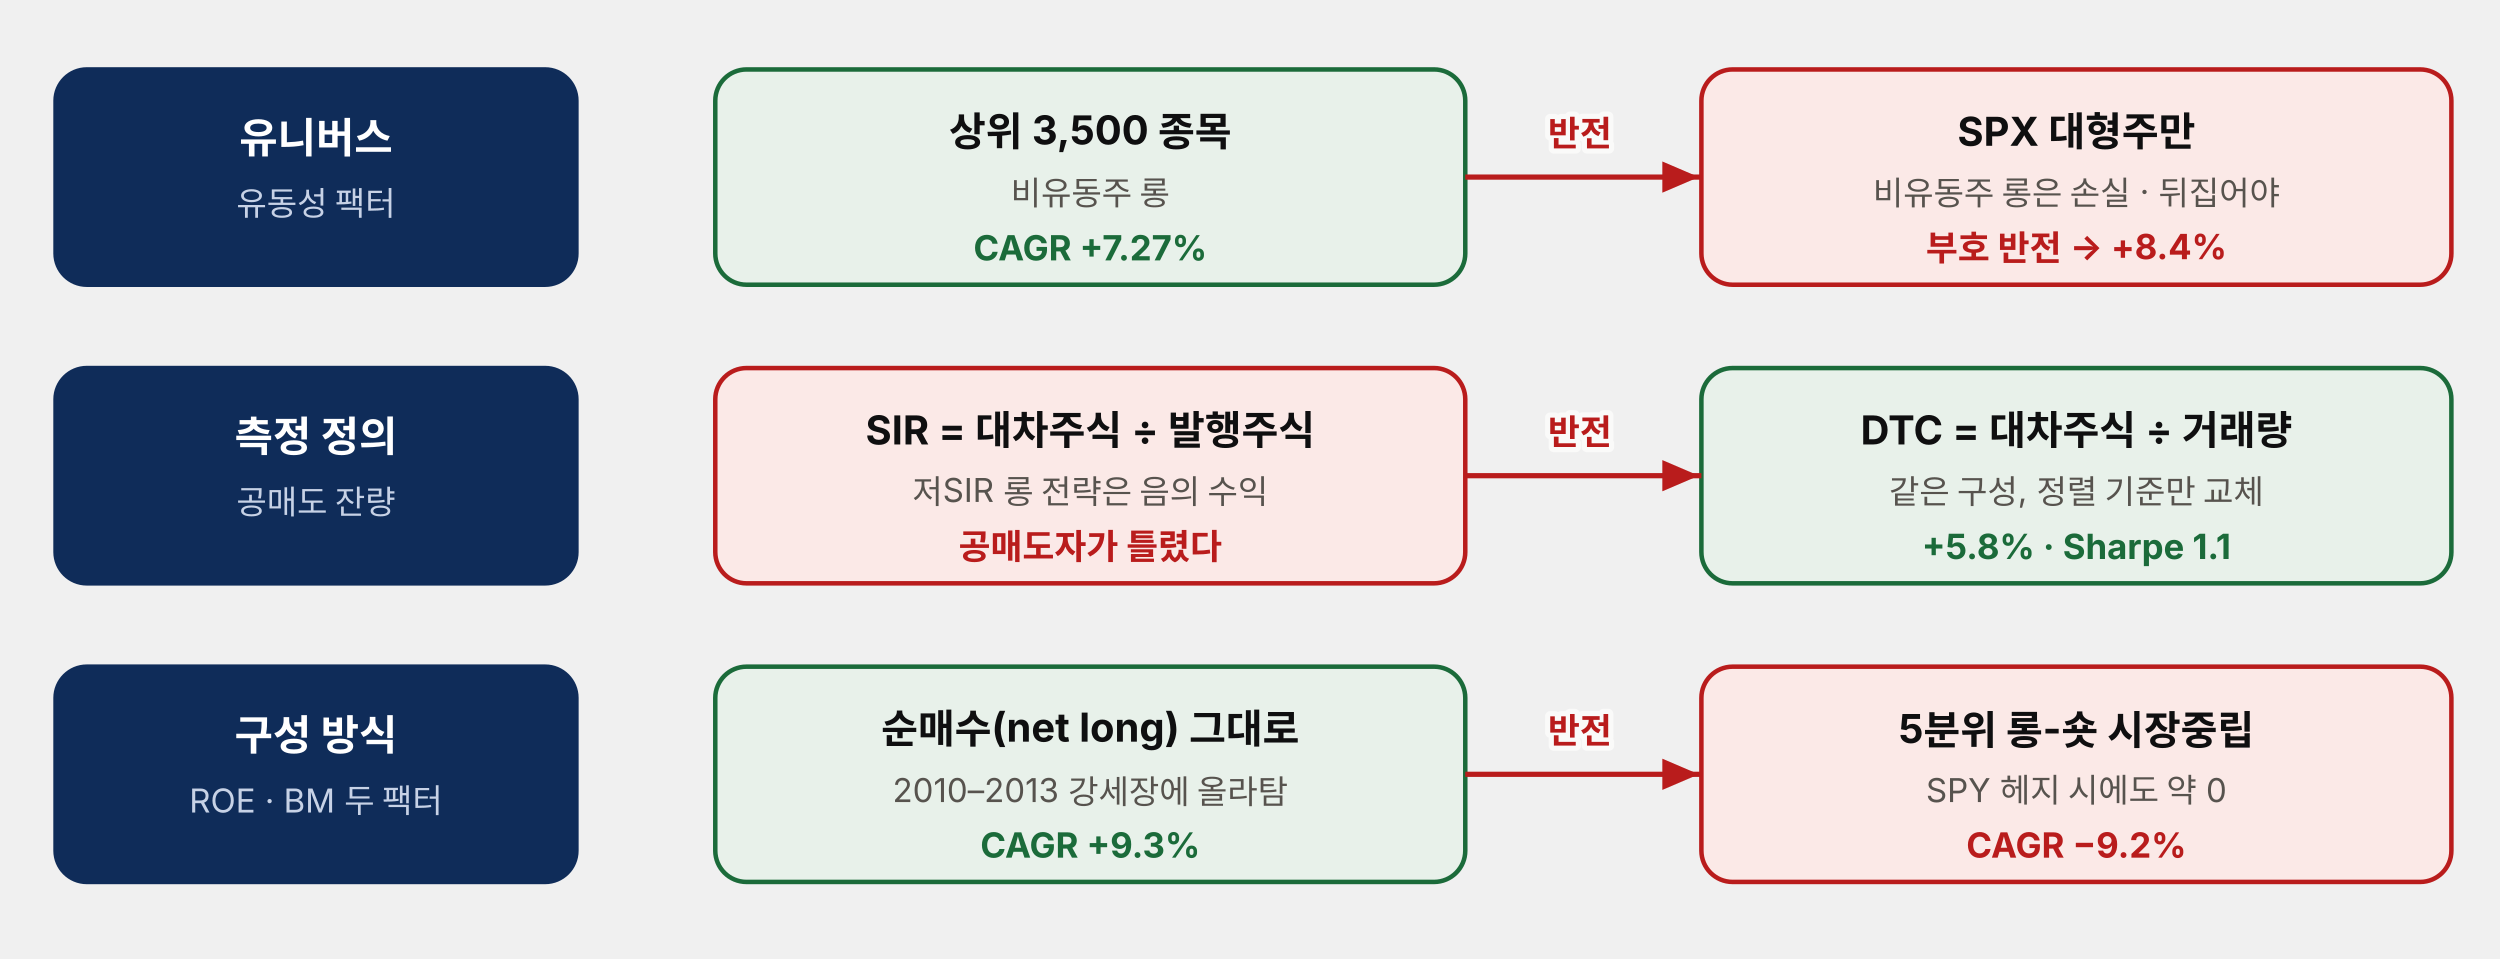
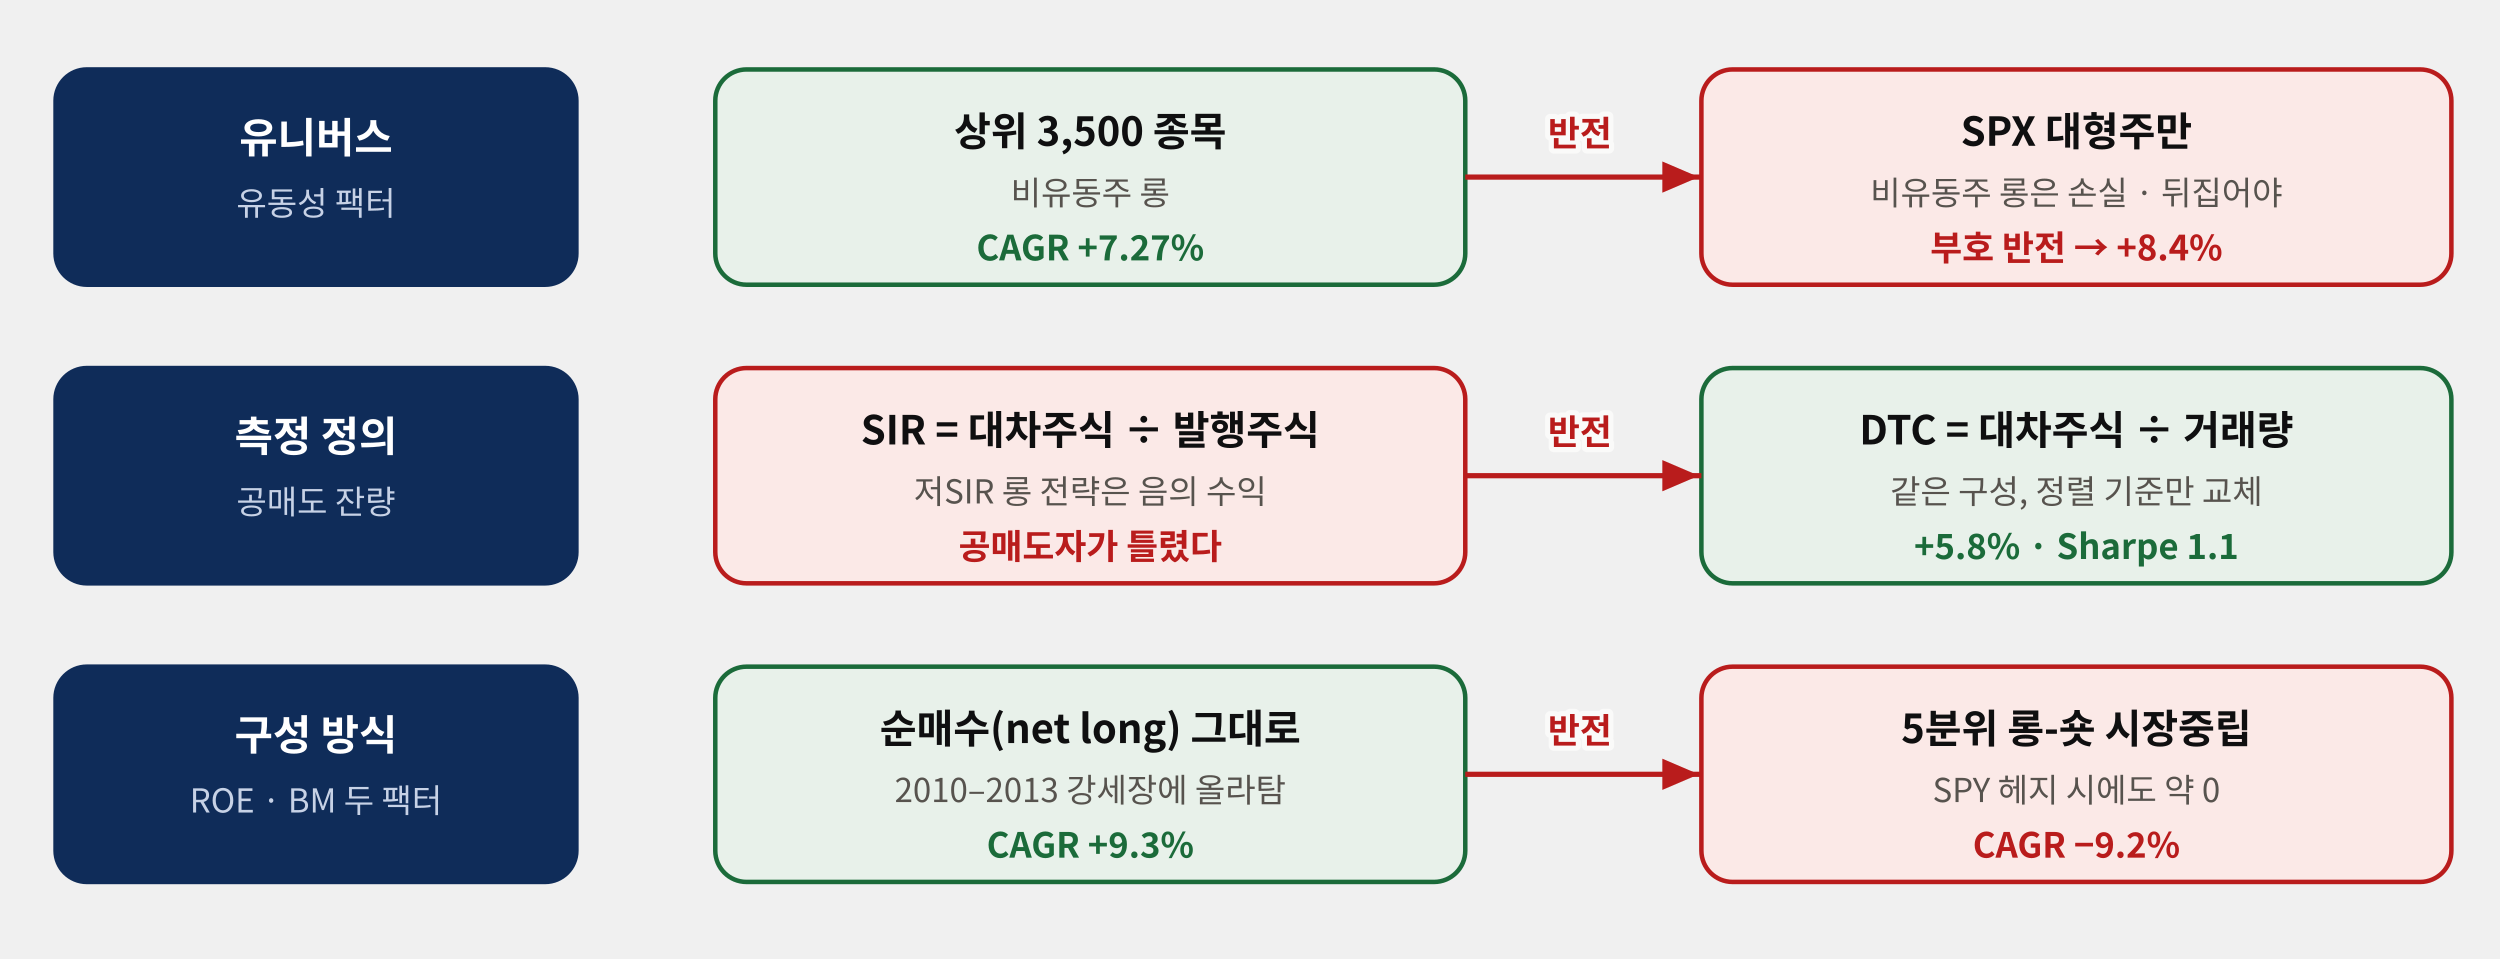
- <svg xmlns="http://www.w3.org/2000/svg" viewBox="0 0 720 276" font-family="Inter,Noto Sans KR,-apple-system,BlinkMacSystemFont,sans-serif" role="img">
+ <svg xmlns="http://www.w3.org/2000/svg" viewBox="0 0 720 276" font-family="Noto Sans CJK KR,Apple SD Gothic Neo,Malgun Gothic,Noto Sans KR,NanumGothic,Inter,system-ui,sans-serif" role="img">
  <defs>
    <marker id="ah7" markerWidth="10" markerHeight="10" refX="7.5" refY="3" orient="auto">
      <path d="M0,0 L7,3 L0,6 Z" fill="#B91C1C" />
    </marker>
    <style>
      .lane{fill:#fff;stroke:#0F2C59;stroke-width:1.3}
      .axis{fill:#0F2C59;stroke:#0F2C59}
      .pos{fill:#E8F1EA;stroke:#1B6B3A;stroke-width:1.3}
      .neg{fill:#FBE9E7;stroke:#B91C1C;stroke-width:1.3}
      .t{fill:#0F0F10;font-size:11.5px;font-weight:700;text-anchor:middle}
      .tk{fill:#fff;font-size:12px;font-weight:700;text-anchor:middle}
      .s{fill:#57534E;font-size:9.5px;text-anchor:middle}
      .sk{fill:#C7D2E6;font-size:9.5px;text-anchor:middle}
      .good{fill:#1B6B3A;font-size:10px;font-weight:700;text-anchor:middle}
      .bad{fill:#B91C1C;font-size:10px;font-weight:700;text-anchor:middle}
      .flip{stroke:#B91C1C;stroke-width:1.5;fill:none;marker-end:url(#ah7)}
      .e{fill:#B91C1C;font-size:10px;font-weight:700;text-anchor:middle;paint-order:stroke fill;stroke:#FAFAF9;stroke-width:3px;stroke-linejoin:round}
    </style>
  </defs>
  <rect class="lane axis" x="16" y="20" width="150" height="62" rx="9" />
  <text class="tk" x="91" y="44">유니버스</text>
  <text class="sk" x="91" y="62">유동성 팩터</text>
  <rect class="pos" x="206" y="20" width="216" height="62" rx="9" />
  <text class="t" x="314" y="42">상위 3,500 종목</text>
  <text class="s" x="314" y="59">비유동주 롱</text>
  <text class="good" x="314" y="75">CAGR +7.27%</text>
  <rect class="neg" x="490" y="20" width="216" height="62" rx="9" />
  <text class="t" x="598" y="42">SPX 대형주만</text>
  <text class="s" x="598" y="59">비유동주 롱은 손실 · 뒤집어야</text>
  <text class="bad" x="598" y="75">부호 반전 → +8.4%</text>
  <path class="flip" d="M422,51 H490" />
  <text class="e" x="455" y="42">반전</text>
  <rect class="lane axis" x="16" y="106" width="150" height="62" rx="9" />
  <text class="tk" x="91" y="130">측정 정의</text>
  <text class="sk" x="91" y="148">공매도 잔량</text>
  <rect class="neg" x="206" y="106" width="216" height="62" rx="9" />
  <text class="t" x="314" y="128">SIR = 대차주식 ÷ 발행주식</text>
  <text class="s" x="314" y="145">저SIR 롱 전략은 음의 수익</text>
  <text class="bad" x="314" y="161">공매도자가 틀렸다</text>
  <rect class="pos" x="490" y="106" width="216" height="62" rx="9" />
  <text class="t" x="598" y="128">DTC = 대차주식 ÷ 거래량</text>
  <text class="s" x="598" y="145">같은 구성, 정렬 기준만 교체</text>
  <text class="good" x="598" y="161">+5.8% · Sharpe 1.1</text>
  <path class="flip" d="M422,137 H490" />
  <text class="e" x="455" y="128">반전</text>
  <rect class="lane axis" x="16" y="192" width="150" height="62" rx="9" />
  <text class="tk" x="91" y="216">구성 방식</text>
  <text class="sk" x="91" y="234">ROE · BM 두 팩터</text>
  <rect class="pos" x="206" y="192" width="216" height="62" rx="9" />
  <text class="t" x="314" y="214">순매수(net long) 그대로</text>
  <text class="s" x="314" y="231">2010–2013 강세장에 올라탐</text>
  <text class="good" x="314" y="247">CAGR +9.3%</text>
  <rect class="neg" x="490" y="192" width="216" height="62" rx="9" />
  <text class="t" x="598" y="214">5분위 롱-숏 시장중립</text>
  <text class="s" x="598" y="231">SPY 헤지 시에도 약 0</text>
  <text class="bad" x="598" y="247">CAGR −9.2%</text>
  <path class="flip" d="M422,223 H490" />
  <text class="e" x="455" y="214">반전</text>
</svg>
